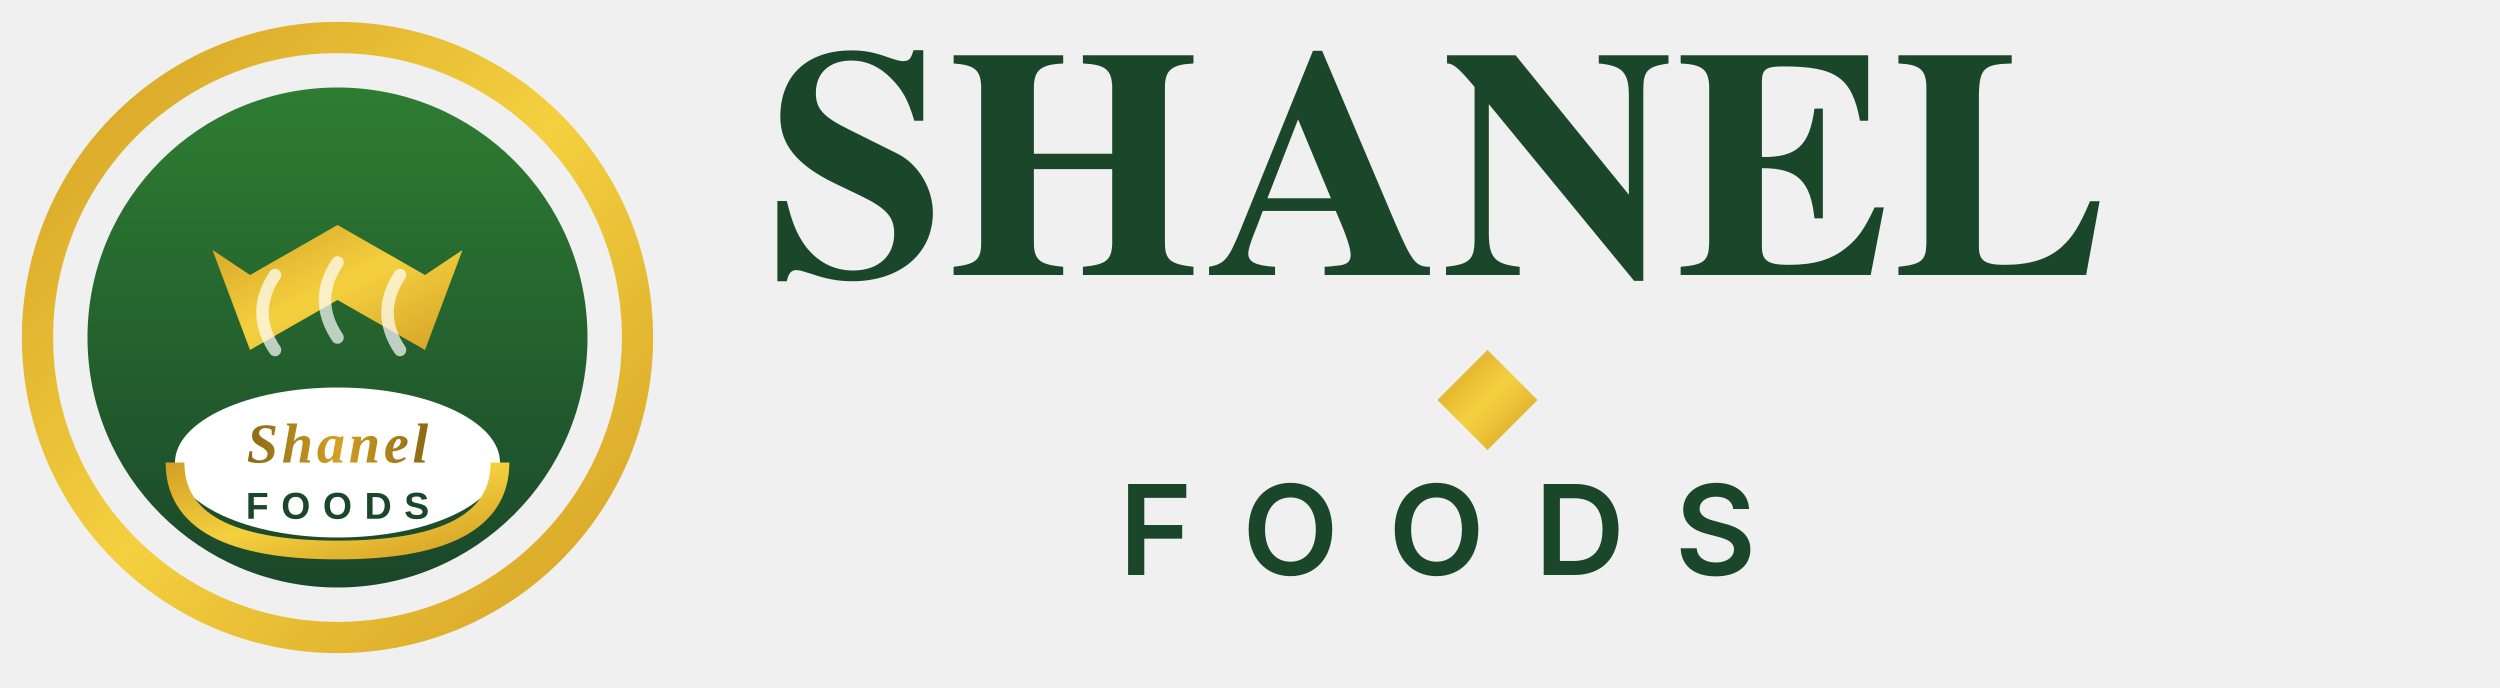
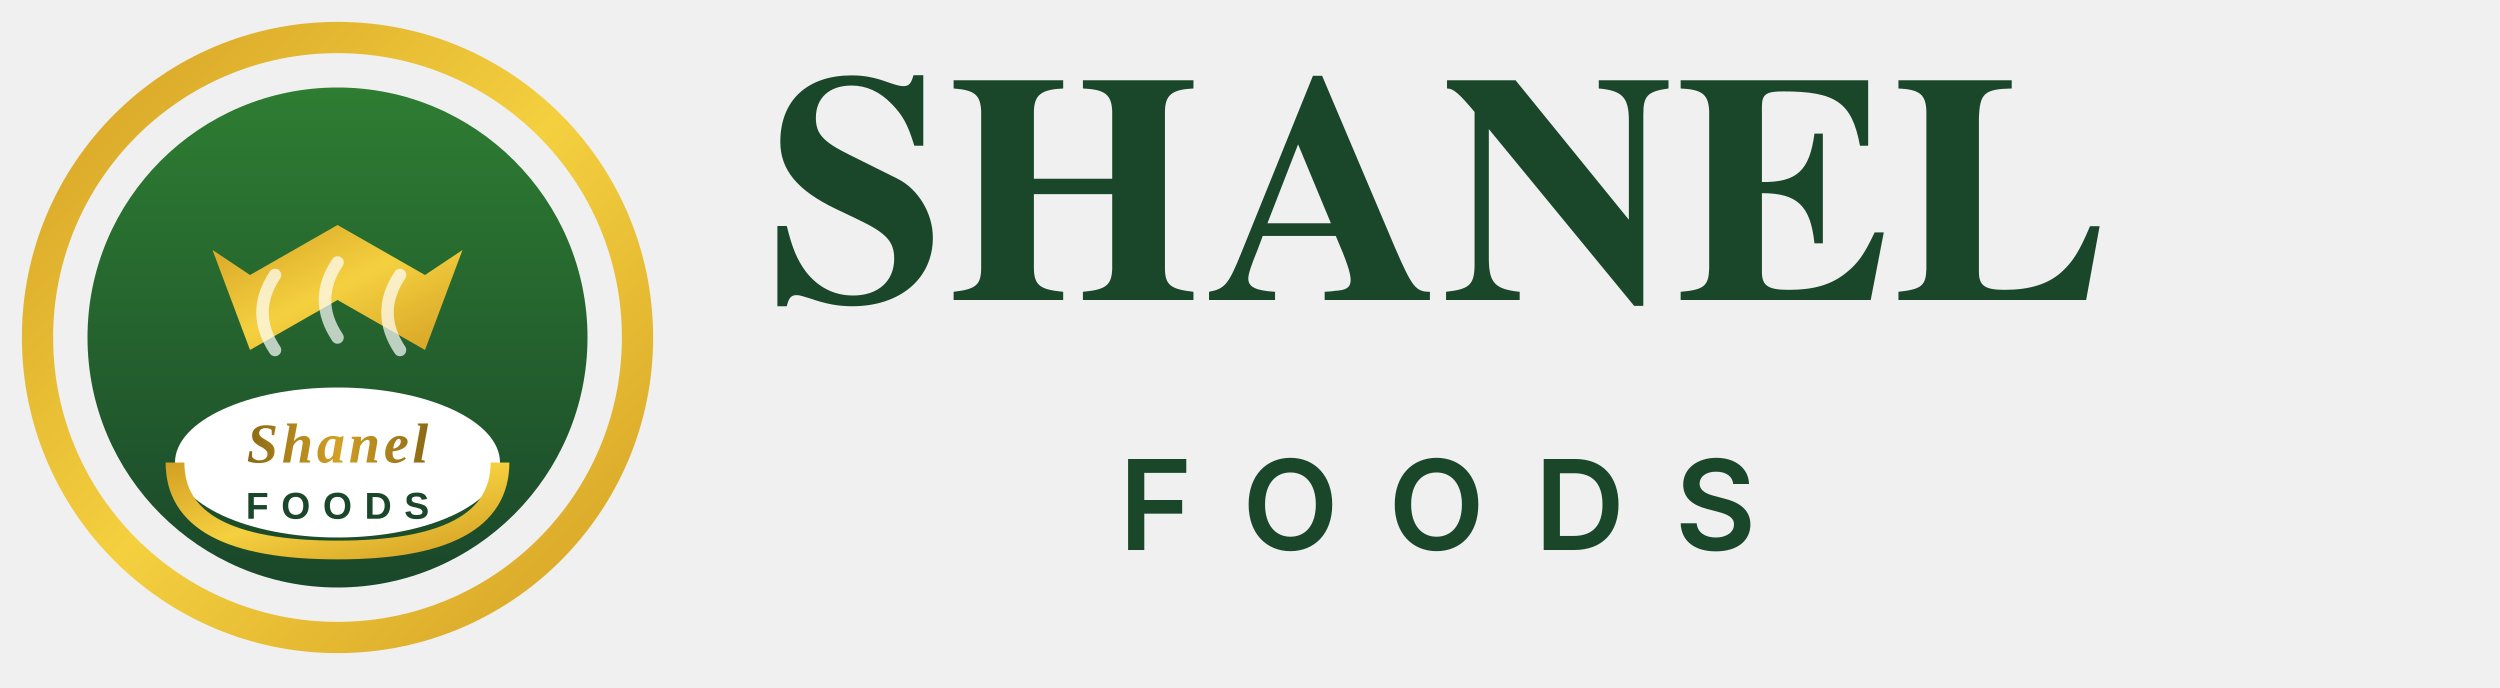
<svg xmlns="http://www.w3.org/2000/svg" viewBox="0 0 200 55">
  <defs>
    <linearGradient id="goldGrad" x1="0%" y1="0%" x2="100%" y2="100%">
      <stop offset="0%" style="stop-color:#d4a024" />
      <stop offset="50%" style="stop-color:#f4d03f" />
      <stop offset="100%" style="stop-color:#d4a024" />
    </linearGradient>
    <linearGradient id="greenGrad" x1="0%" y1="0%" x2="0%" y2="100%">
      <stop offset="0%" style="stop-color:#2e7d32" />
      <stop offset="100%" style="stop-color:#1a472a" />
    </linearGradient>
    <linearGradient id="textGold" x1="0%" y1="0%" x2="100%" y2="0%">
      <stop offset="0%" style="stop-color:#8B6914" />
      <stop offset="50%" style="stop-color:#D4A024" />
      <stop offset="100%" style="stop-color:#8B6914" />
    </linearGradient>
  </defs>
  <g transform="translate(2, 2)">
    <circle cx="25" cy="25" r="24" fill="none" stroke="url(#goldGrad)" stroke-width="2.5" />
    <circle cx="25" cy="25" r="20" fill="url(#greenGrad)" />
    <path d="M15 18 L18 26 L25 22 L32 26 L35 18 L32 20 L25 16 L18 20 Z" fill="url(#goldGrad)" />
    <ellipse cx="25" cy="35" rx="13" ry="6" fill="#ffffff" />
    <path d="M12 35 Q12 42 25 42 Q38 42 38 35" fill="none" stroke="url(#goldGrad)" stroke-width="1.5" />
    <text x="25" y="35" font-family="Georgia, Times New Roman, serif" font-size="4.5" font-weight="700" font-style="italic" fill="url(#textGold)" text-anchor="middle" letter-spacing="0.3">Shanel</text>
    <text x="25" y="39.5" font-family="Arial, sans-serif" font-size="3" font-weight="700" fill="#1a472a" text-anchor="middle" letter-spacing="1">FOODS</text>
    <path d="M20 26 Q18 23 20 20" stroke="#ffffff" stroke-width="1" fill="none" opacity="0.7" stroke-linecap="round" />
    <path d="M25 25 Q23 22 25 19" stroke="#ffffff" stroke-width="1" fill="none" opacity="0.7" stroke-linecap="round" />
    <path d="M30 26 Q28 23 30 20" stroke="#ffffff" stroke-width="1" fill="none" opacity="0.7" stroke-linecap="round" />
  </g>
-   <text x="115" y="22" font-family="Georgia, Times, serif" font-size="26" font-weight="700" fill="#1a472a" text-anchor="middle">SHANEL</text>
-   <polygon points="115,32 119,28 123,32 119,36" fill="url(#goldGrad)" />
-   <line x1="65" y1="32" x2="112" y2="32" stroke="url(#goldGrad)" stroke-width="1.5" />
-   <line x1="126" y1="32" x2="165" y2="32" stroke="url(#goldGrad)" stroke-width="1.5" />
-   <text x="115" y="46" font-family="Inter, -apple-system, sans-serif" font-size="10" font-weight="600" fill="#1a472a" text-anchor="middle" letter-spacing="4">FOODS</text>
+   <text x="115" y="24" font-family="Georgia, Times, serif" font-size="26" font-weight="700" fill="#1a472a" text-anchor="middle">SHANEL</text>
+   <text x="115" y="44" font-family="Inter, -apple-system, sans-serif" font-size="10" font-weight="600" fill="#1a472a" text-anchor="middle" letter-spacing="4">FOODS</text>
</svg>
